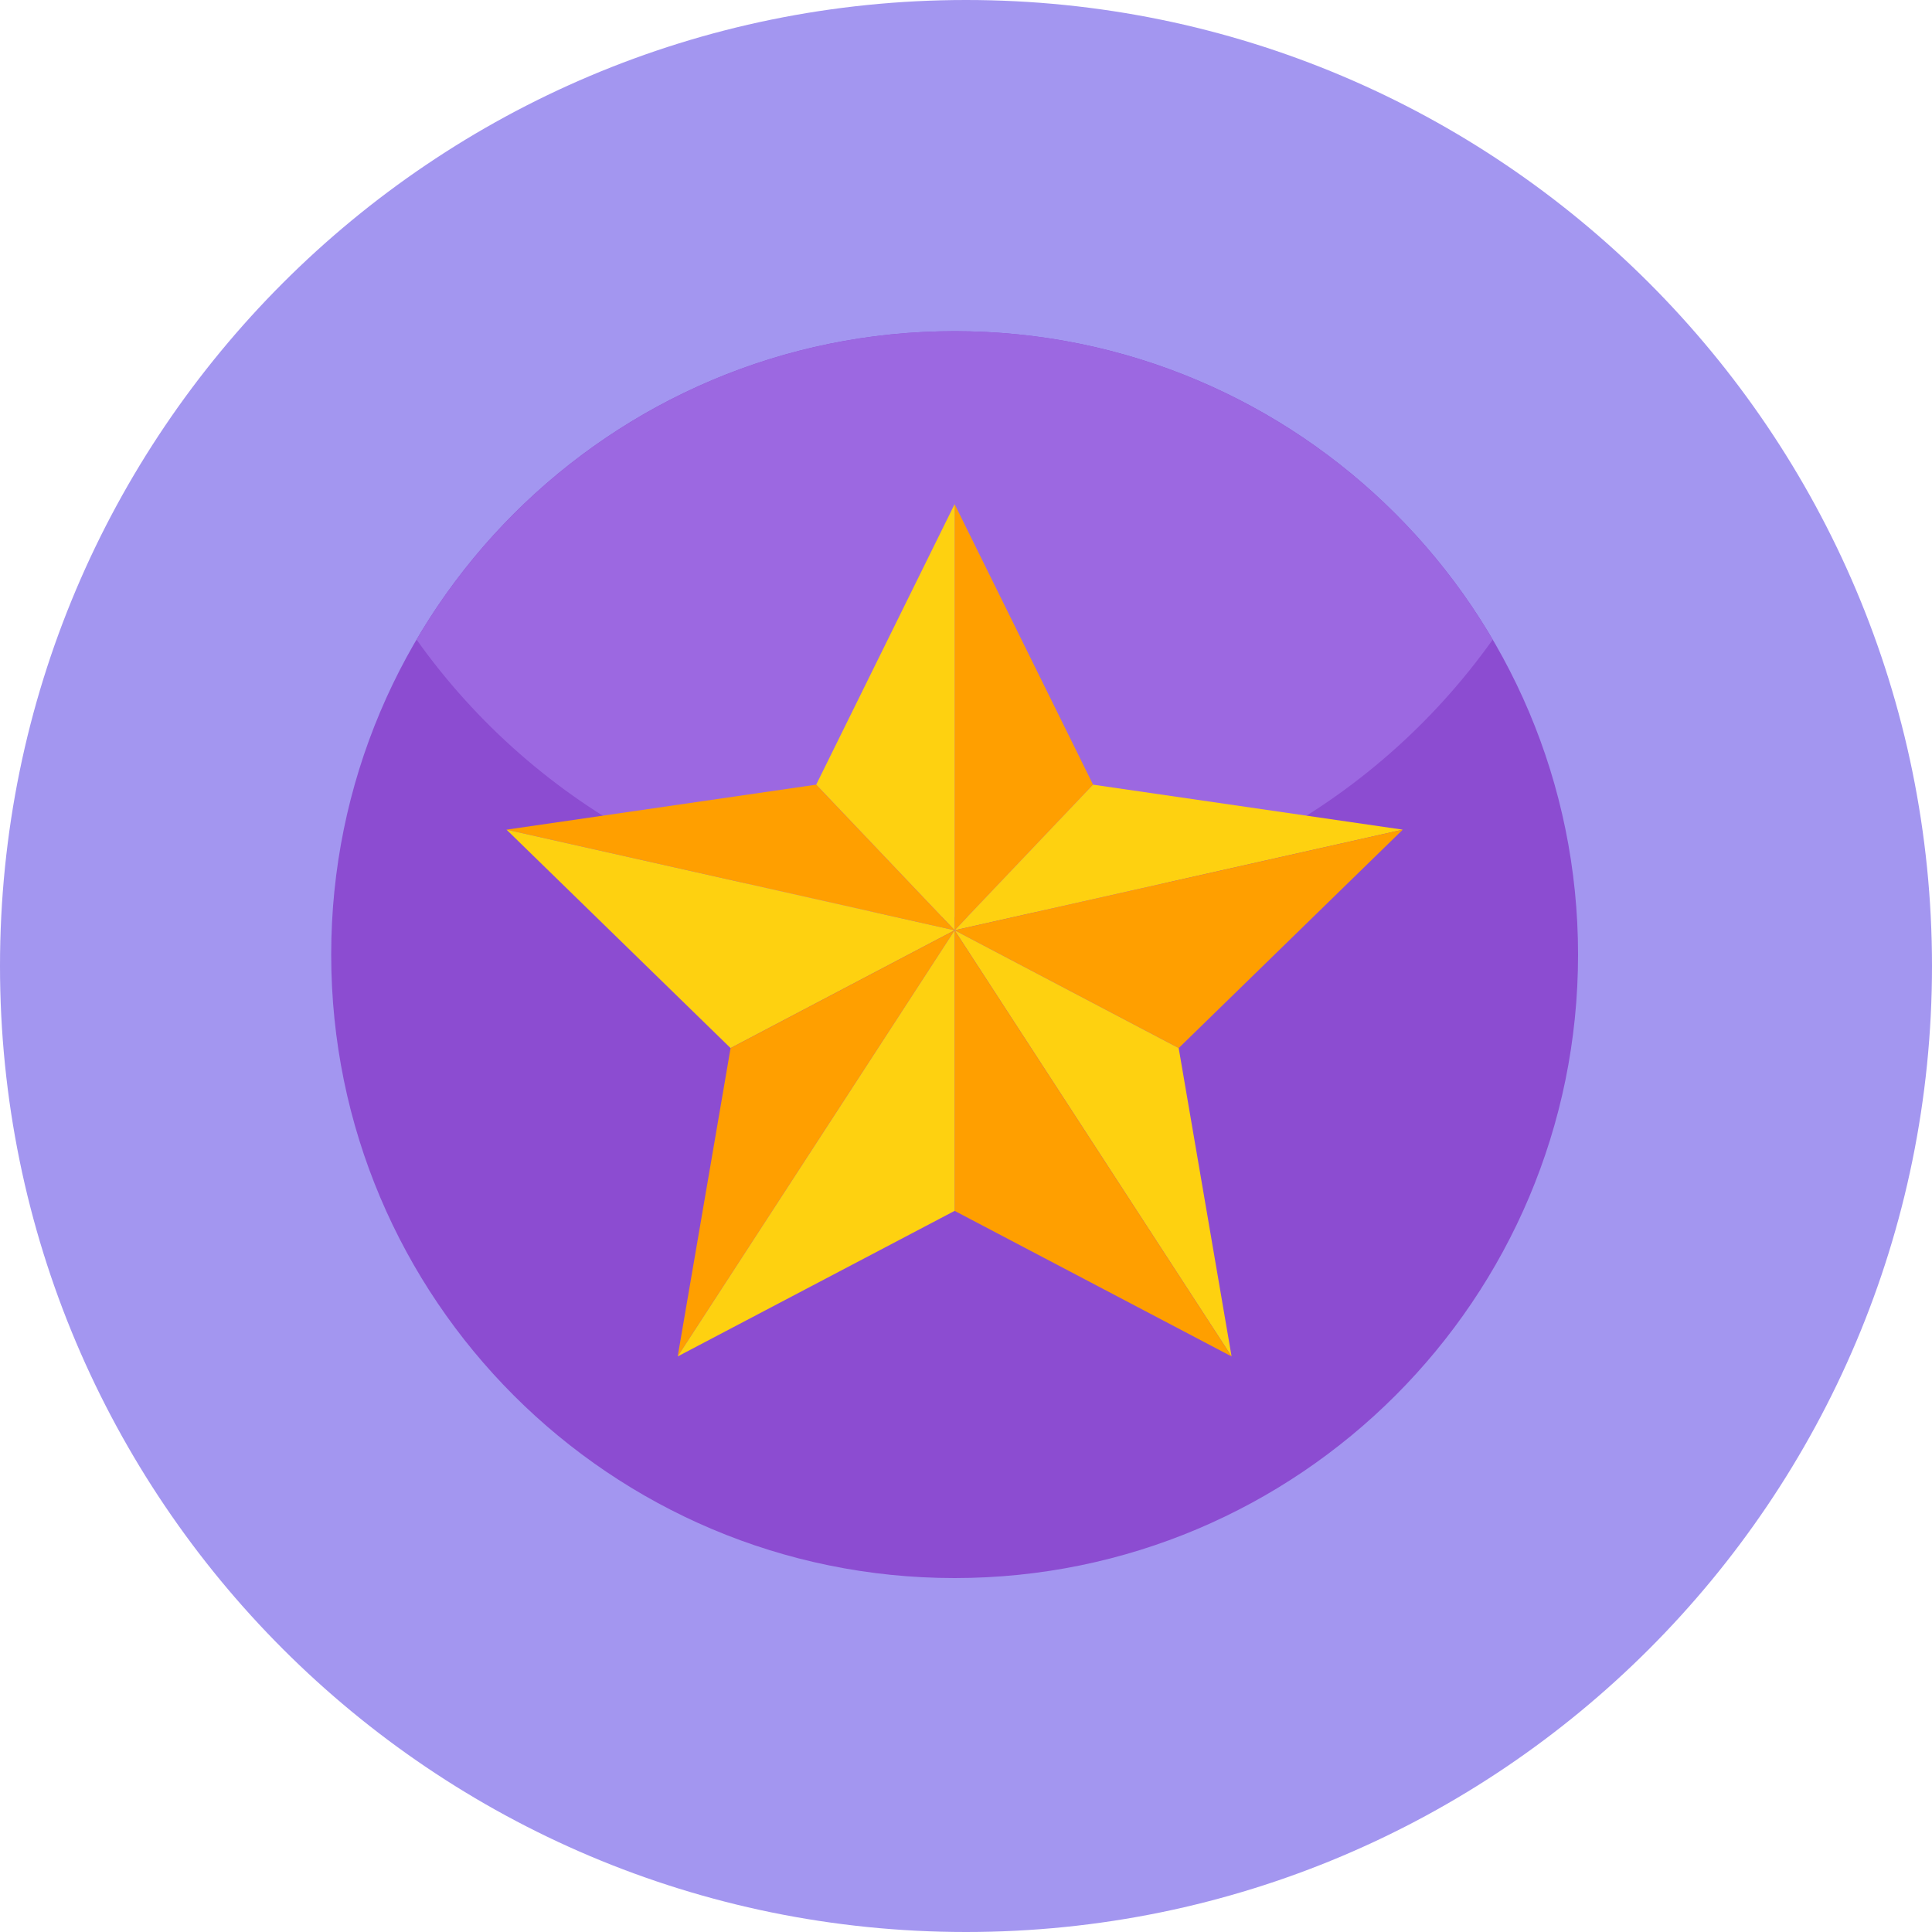
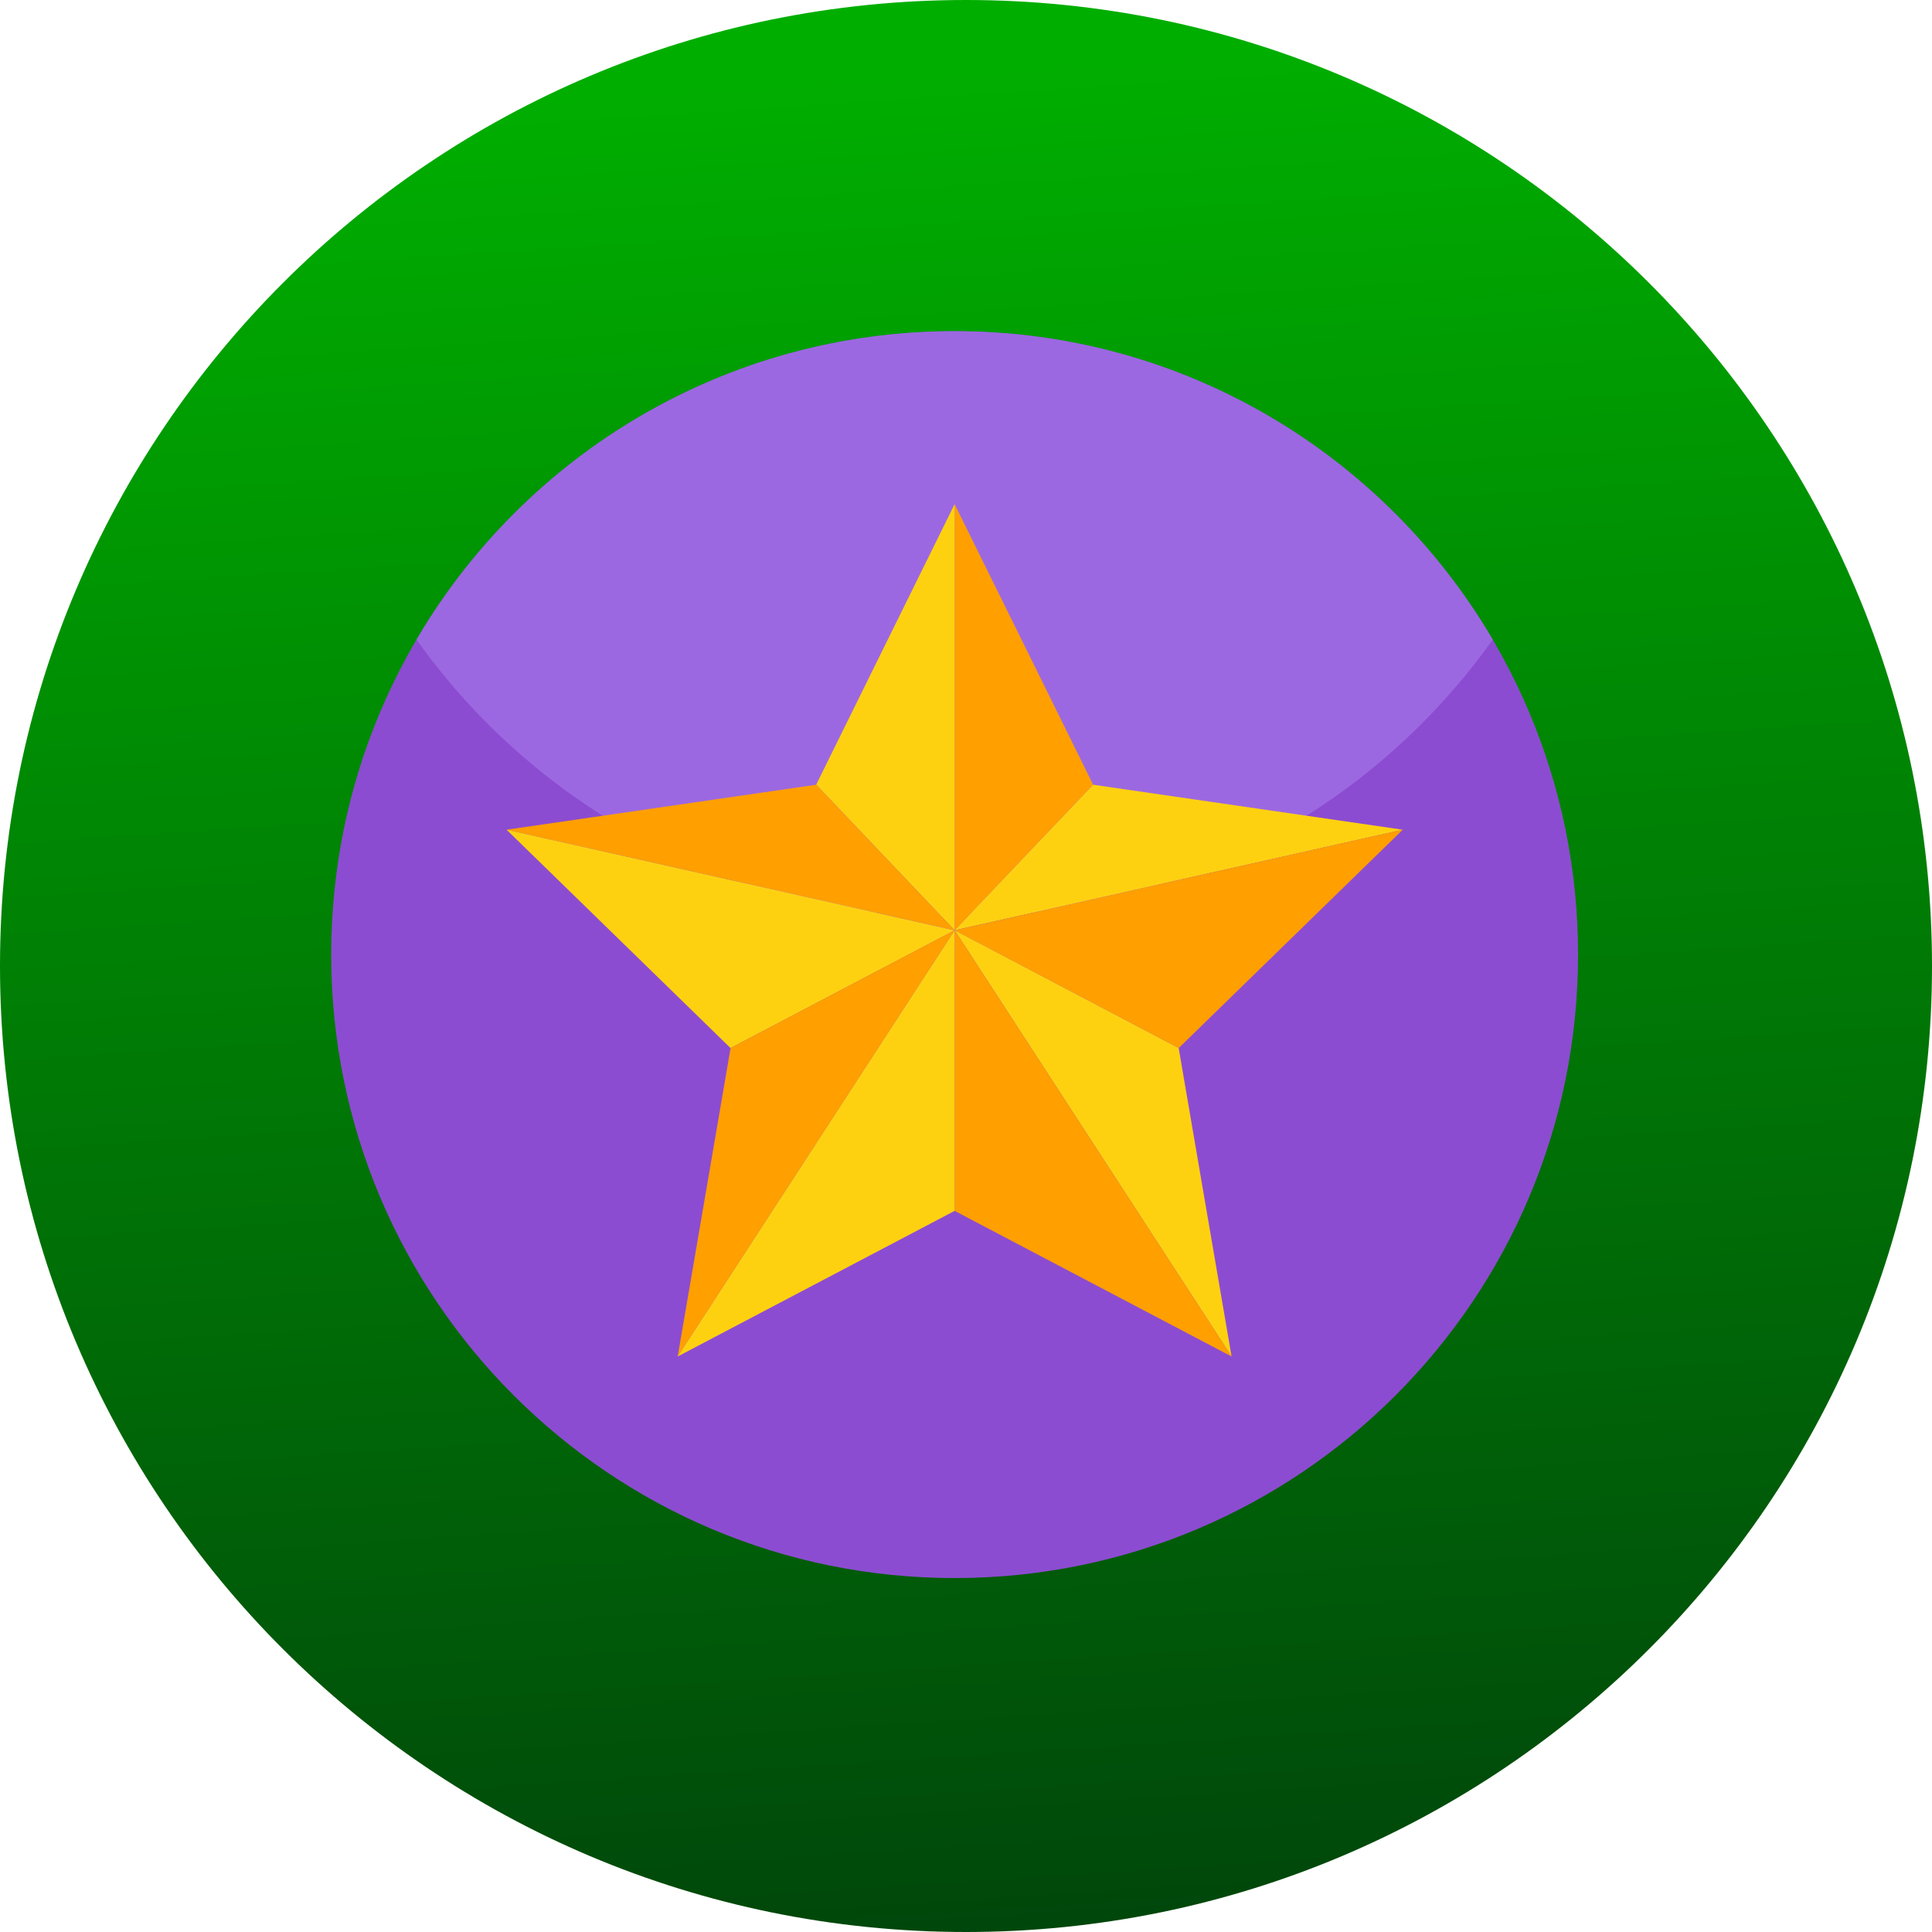
<svg xmlns="http://www.w3.org/2000/svg" width="35" height="35" viewBox="0 0 35 35" fill="none">
-   <circle cx="17.5" cy="17.5" r="17.5" fill="#A396F0" />
+   <circle cx="17.5" cy="17.5" r="17.5" fill="url(#paint0_linear_14_124)" />
  <path d="M17.294 28.588C23.532 28.588 28.588 23.532 28.588 17.294C28.588 11.056 23.532 6 17.294 6C11.056 6 6 11.056 6 17.294C6 23.532 11.056 28.588 17.294 28.588Z" fill="#8C4CD1" />
  <path d="M27.042 11.587C24.879 14.629 21.318 16.613 17.294 16.613C13.271 16.613 9.709 14.629 7.546 11.587C9.508 8.245 13.14 6 17.294 6C21.448 6 25.08 8.245 27.042 11.587Z" fill="#9C68E1" />
-   <path d="M17.294 9.133V16.853L19.802 14.215L17.294 9.133Z" fill="#FF9F00" />
+   <path d="M17.294 9.133V16.853L19.803 14.215L17.294 9.133Z" fill="#FF9F00" />
  <path d="M17.294 9.133V16.853L14.786 14.215L17.294 9.133Z" fill="#FED110" />
-   <path d="M25.412 15.03L19.802 14.215L17.294 16.853L25.412 15.03Z" fill="#FED110" />
-   <path d="M25.412 15.03L21.353 18.987L17.294 16.853L25.412 15.03Z" fill="#FF9F00" />
-   <path d="M9.176 15.03L14.785 14.215L17.294 16.853L9.176 15.03Z" fill="#FF9F00" />
-   <path d="M9.176 15.03L13.235 18.987L17.294 16.853L9.176 15.03Z" fill="#FED110" />
-   <path d="M17.294 16.853L21.353 18.987L22.311 24.573L17.294 16.853Z" fill="#FED110" />
-   <path d="M22.311 24.573L17.294 21.936V16.853L22.311 24.573Z" fill="#FF9F00" />
-   <path d="M17.294 16.853L13.235 18.987L12.277 24.573L17.294 16.853Z" fill="#FF9F00" />
-   <path d="M12.277 24.573L17.294 21.936V16.853L12.277 24.573Z" fill="#FED110" />
+   <path d="M25.412 15.031L19.803 14.216L17.294 16.853L25.412 15.031Z" fill="#FED110" />
+   <path d="M25.412 15.031L21.353 18.987L17.294 16.854L25.412 15.031Z" fill="#FF9F00" />
+   <path d="M9.177 15.031L14.786 14.216L17.294 16.853L9.177 15.031Z" fill="#FF9F00" />
+   <path d="M9.177 15.031L13.235 18.987L17.294 16.854L9.177 15.031Z" fill="#FED110" />
+   <path d="M17.294 16.853L21.353 18.987L22.311 24.574L17.294 16.853Z" fill="#FED110" />
+   <path d="M22.311 24.574L17.294 21.936V16.853L22.311 24.574Z" fill="#FF9F00" />
+   <path d="M17.294 16.853L13.235 18.987L12.277 24.574L17.294 16.853Z" fill="#FF9F00" />
+   <path d="M12.277 24.574L17.294 21.936V16.853L12.277 24.574Z" fill="#FED110" />
+   <defs>
+     <linearGradient id="paint0_linear_14_124" x1="36.171" y1="35" x2="33.885" y2="0.145" gradientUnits="userSpaceOnUse">
+       <stop stop-color="#00430B" />
+       <stop offset="1" stop-color="#00AE00" />
+     </linearGradient>
+   </defs>
</svg>
